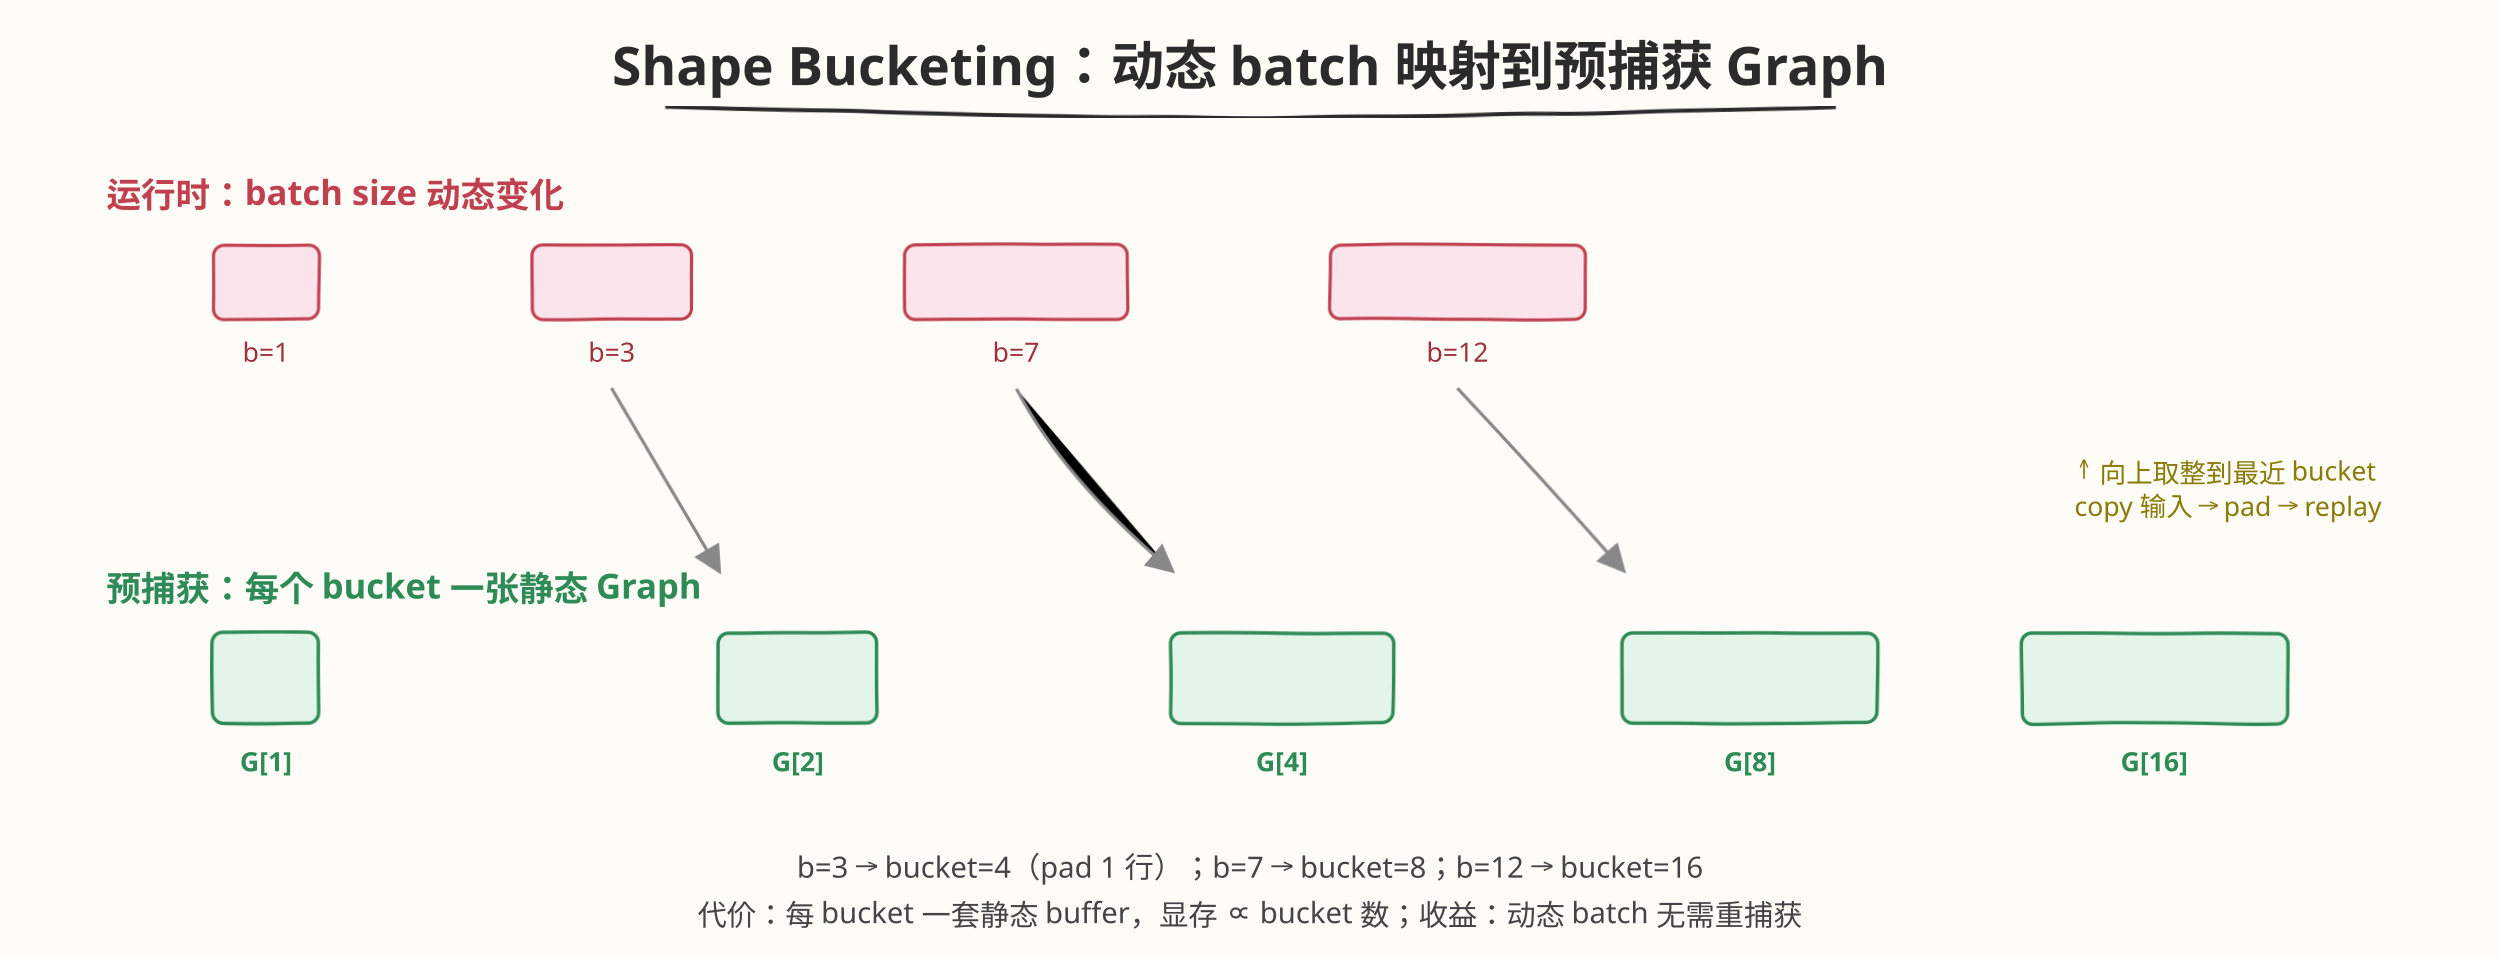
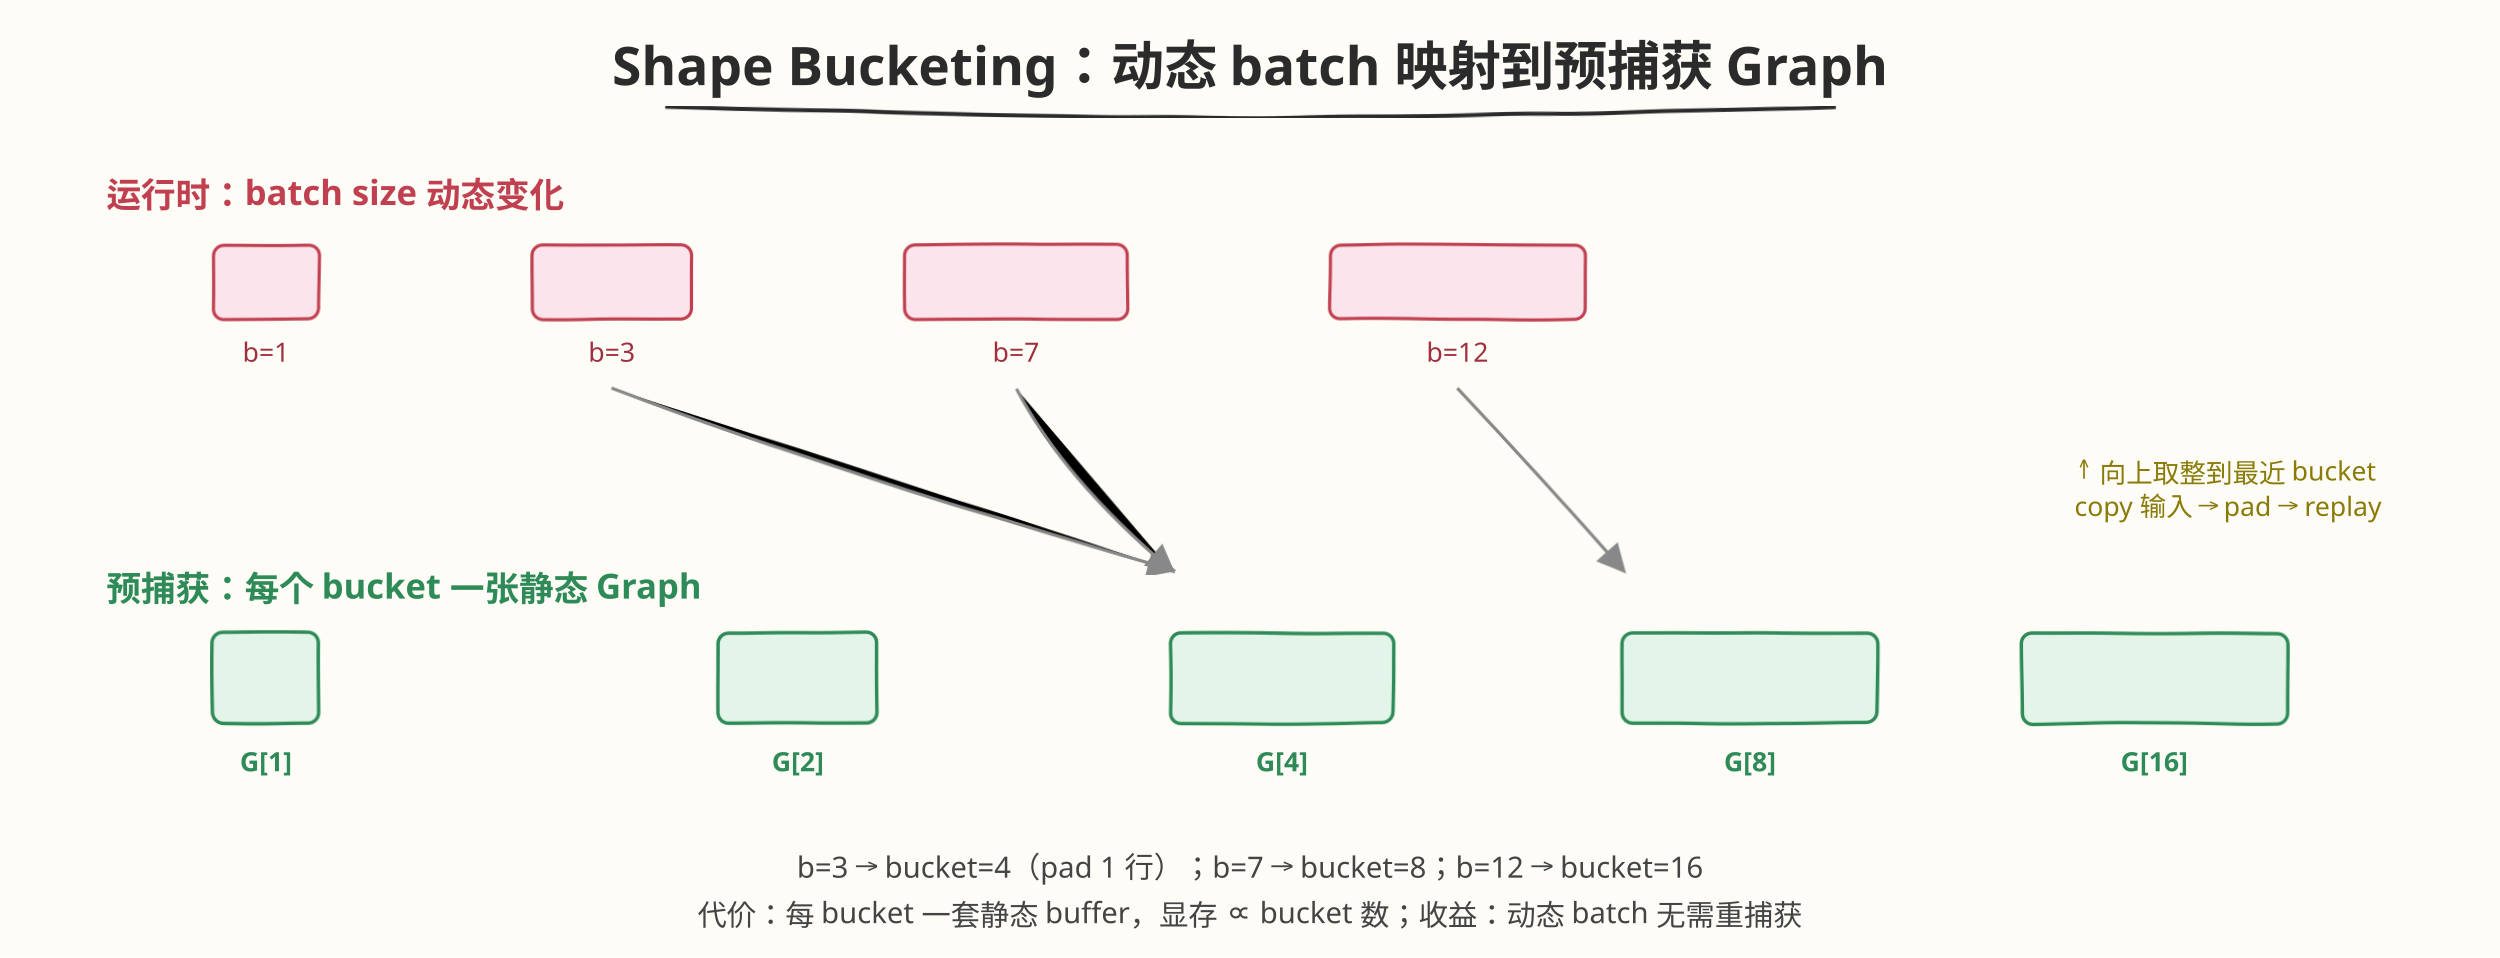
<svg xmlns="http://www.w3.org/2000/svg" viewBox="0 0 940 360" font-family="'Comic Sans MS','Marker Felt','Segoe UI','Kaiti SC',楷体,cursive">
  <defs>
    <filter id="sk" x="-3%" y="-3%" width="106%" height="106%">
      <feTurbulence type="fractalNoise" baseFrequency="0.018" numOctaves="2" seed="23" result="n" />
      <feDisplacementMap in="SourceGraphic" in2="n" scale="1.6" />
    </filter>
    <marker id="ar2" markerWidth="9" markerHeight="9" refX="7" refY="4.5" orient="auto">
      <path d="M0,0 L9,4.5 L0,9 z" fill="#888" />
    </marker>
  </defs>
  <rect width="940" height="360" fill="#fdfcf7" />
  <text x="470" y="32" text-anchor="middle" font-size="20" font-weight="bold" fill="#2b2b2b">Shape Bucketing：动态 batch 映射到预捕获 Graph</text>
  <path d="M 250 40 Q 470 48 690 40" stroke="#2b2b2b" stroke-width="1.5" fill="none" filter="url(#sk)" />
  <text x="40" y="78" font-size="13" font-weight="bold" fill="#c04050">运行时：batch size 动态变化</text>
  <g filter="url(#sk)">
    <rect x="80" y="92" width="40" height="28" rx="4" fill="#fce4ec" stroke="#c04050" stroke-width="1.2" />
    <rect x="200" y="92" width="60" height="28" rx="4" fill="#fce4ec" stroke="#c04050" stroke-width="1.2" />
    <rect x="340" y="92" width="84" height="28" rx="4" fill="#fce4ec" stroke="#c04050" stroke-width="1.2" />
    <rect x="500" y="92" width="96" height="28" rx="4" fill="#fce4ec" stroke="#c04050" stroke-width="1.2" />
  </g>
  <text x="100" y="136" text-anchor="middle" font-size="10" fill="#a03040">b=1</text>
  <text x="230" y="136" text-anchor="middle" font-size="10" fill="#a03040">b=3</text>
  <text x="382" y="136" text-anchor="middle" font-size="10" fill="#a03040">b=7</text>
  <text x="548" y="136" text-anchor="middle" font-size="10" fill="#a03040">b=12</text>
  <path d="M 100 146 Q 100 180 100 214" stroke="#888" stroke-width="1.2" marker-end="url(#ar2)" filter="url(#sk)" />
-   <path d="M 230 146 Q 250 180 270 214" stroke="#888" stroke-width="1.2" marker-end="url(#ar2)" filter="url(#sk)" />
+   <path d="M 230 146 Q 320 180 440 214" stroke="#888" stroke-width="1.2" marker-end="url(#ar2)" filter="url(#sk)" />
  <path d="M 382 146 Q 400 180 440 214" stroke="#888" stroke-width="1.2" marker-end="url(#ar2)" filter="url(#sk)" />
  <path d="M 548 146 Q 580 180 610 214" stroke="#888" stroke-width="1.2" marker-end="url(#ar2)" filter="url(#sk)" />
  <text x="780" y="180" font-size="10" fill="#8a7a06">↑ 向上取整到最近 bucket</text>
  <text x="780" y="194" font-size="10" fill="#8a7a06">copy 输入 → pad → replay</text>
  <line x1="40" y1="200" x2="900" y2="200" stroke="#eee" stroke-width="1" filter="url(#sk)" />
  <text x="40" y="226" font-size="13" font-weight="bold" fill="#2e8b57">预捕获：每个 bucket 一张静态 Graph</text>
  <g filter="url(#sk)">
    <rect x="80" y="238" width="40" height="34" rx="4" fill="#e3f4e8" stroke="#2e8b57" stroke-width="1.3" />
    <rect x="270" y="238" width="60" height="34" rx="4" fill="#e3f4e8" stroke="#2e8b57" stroke-width="1.3" />
    <rect x="440" y="238" width="84" height="34" rx="4" fill="#e3f4e8" stroke="#2e8b57" stroke-width="1.3" />
    <rect x="610" y="238" width="96" height="34" rx="4" fill="#e3f4e8" stroke="#2e8b57" stroke-width="1.3" />
    <rect x="760" y="238" width="100" height="34" rx="4" fill="#e3f4e8" stroke="#2e8b57" stroke-width="1.3" />
  </g>
  <text x="100" y="290" text-anchor="middle" font-size="10" fill="#2e8b57" font-weight="bold">G[1]</text>
  <text x="300" y="290" text-anchor="middle" font-size="10" fill="#2e8b57" font-weight="bold">G[2]</text>
  <text x="482" y="290" text-anchor="middle" font-size="10" fill="#2e8b57" font-weight="bold">G[4]</text>
  <text x="658" y="290" text-anchor="middle" font-size="10" fill="#2e8b57" font-weight="bold">G[8]</text>
  <text x="810" y="290" text-anchor="middle" font-size="10" fill="#2e8b57" font-weight="bold">G[16]</text>
  <line x1="40" y1="306" x2="900" y2="306" stroke="#eee" stroke-width="1" filter="url(#sk)" />
  <text x="470" y="330" text-anchor="middle" font-size="11" fill="#444">
    b=3 → bucket=4（pad 1 行）；b=7 → bucket=8；b=12 → bucket=16
  </text>
  <text x="470" y="348" text-anchor="middle" font-size="11" fill="#444">
    代价：每 bucket 一套静态 buffer，显存 ∝ bucket 数；收益：动态 batch 无需重捕获
  </text>
</svg>
